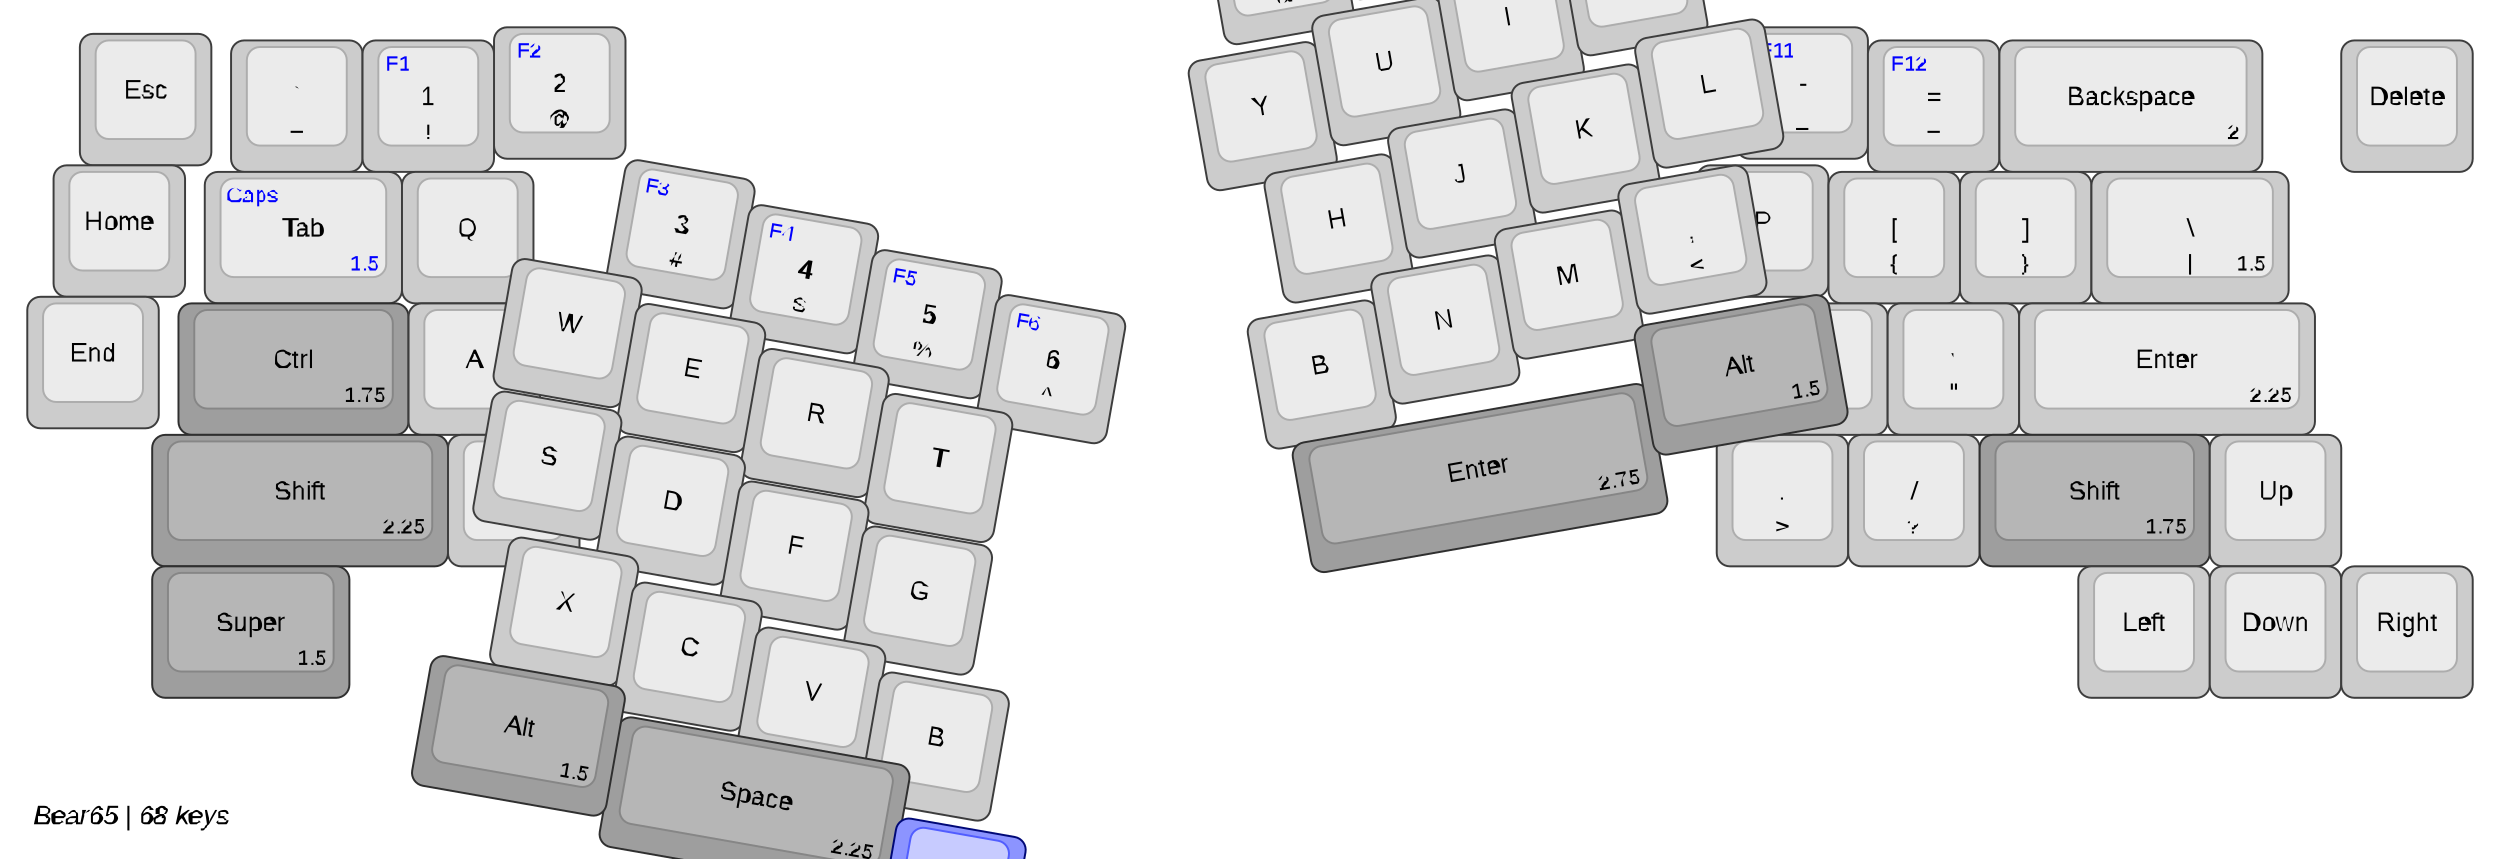
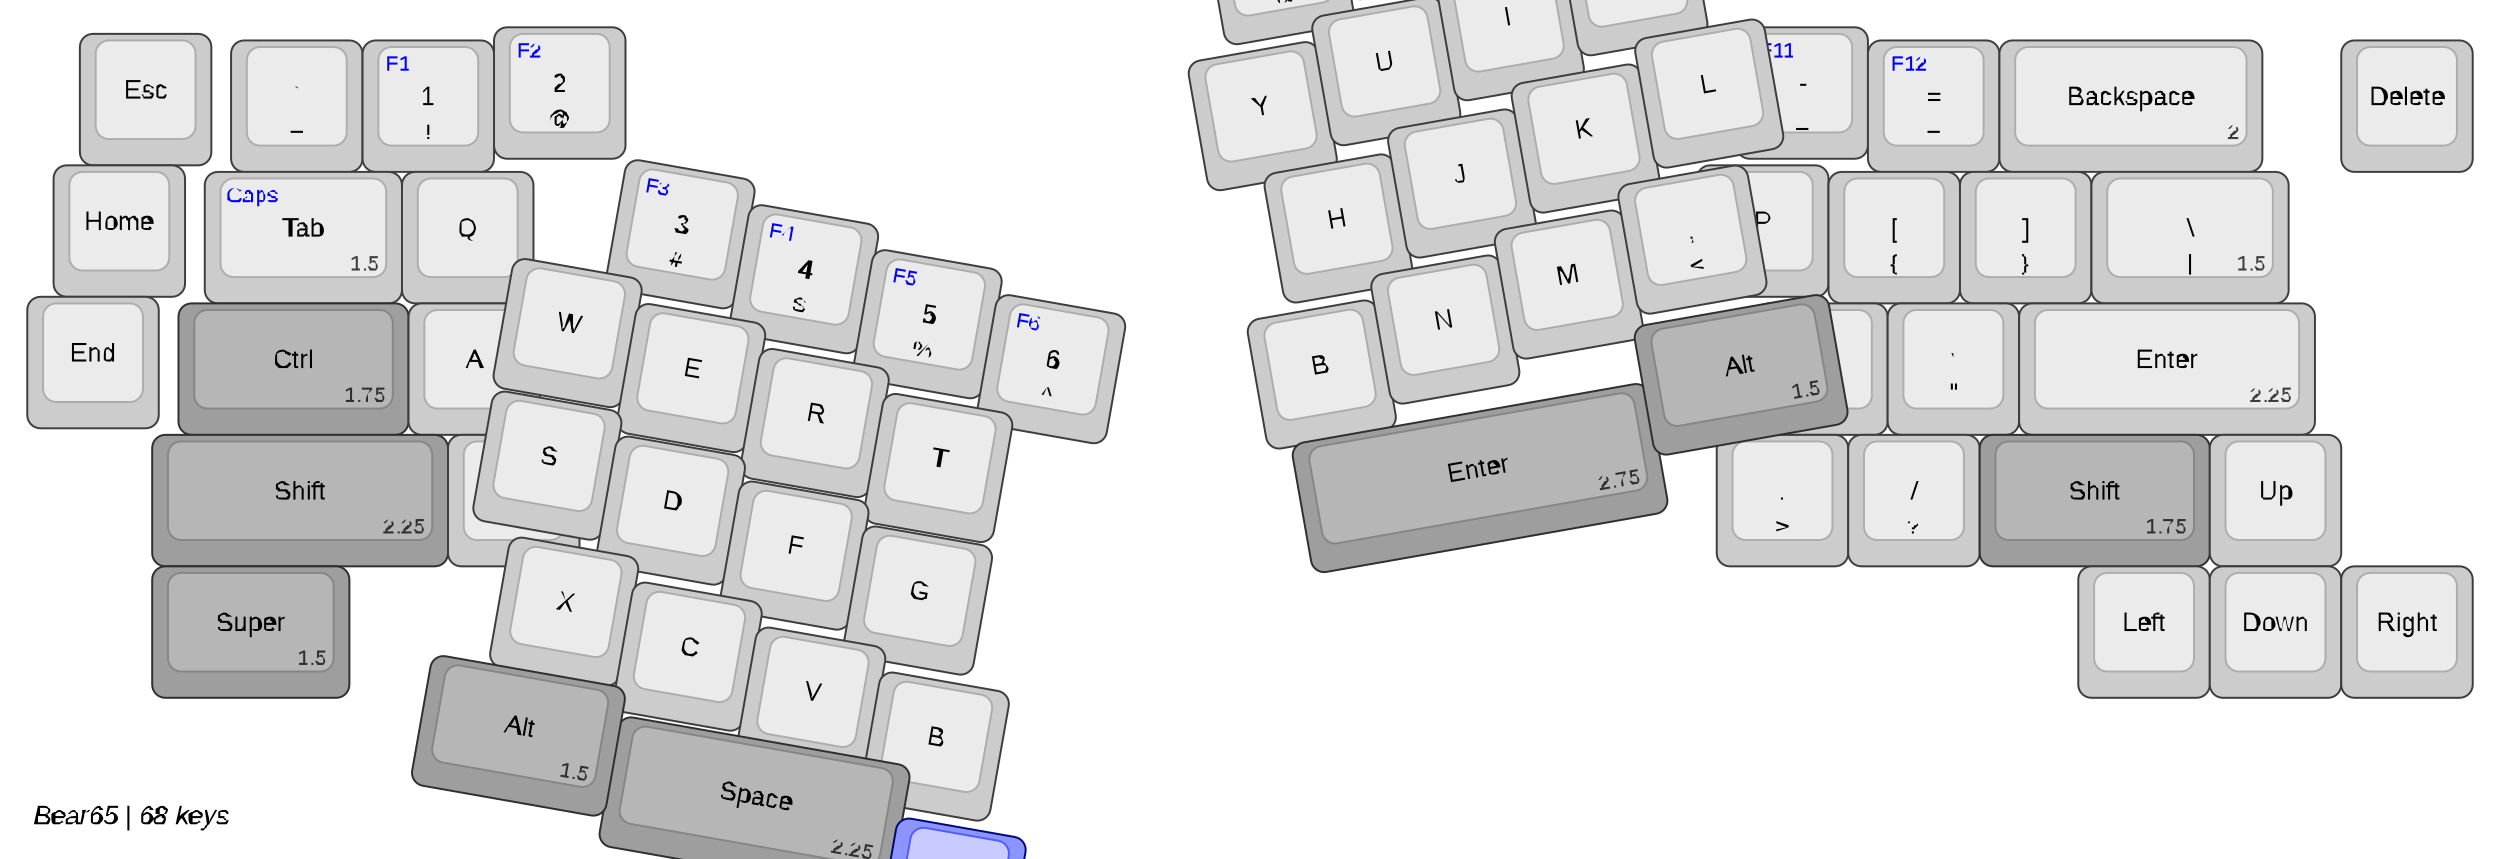
<svg xmlns="http://www.w3.org/2000/svg" viewBox="0 0 19.015 6.527" width="838" height="287.652">
  <text style="font-size:0.198;" x="0.258" y="6.27" font-family="Arial, Helvetica, sans-serif" font-style="italic">Bear65 | 68 keys</text>
  <g style="transform:translate(3.7575px,0.2075px);">
    <rect style="fill:#cccccc;stroke:#3D3D3D;stroke-width:0.015;" rx="0.1" width="1" height="1" />
    <rect style="fill:#EBEBEB;stroke:#ADADAD;stroke-width:0.015;" x="0.12" y="0.05" rx="0.1" width="0.76" height="0.75" />
    <g>
      <text style="font-size:0.165;fill:#0100ff;" x="0.17" y="0.232" text-anchor="start" font-family="Arial, Helvetica, sans-serif">F2</text>
      <text style="font-size:0.198;fill:#000000;" x="0.5" y="0.491" text-anchor="middle" font-family="Arial, Helvetica, sans-serif">2</text>
      <text style="font-size:0.165;fill:#000000;" x="0.5" y="0.75" text-anchor="middle" font-family="Arial, Helvetica, sans-serif">@</text>
    </g>
  </g>
  <g style="transform:translate(13.2075px,0.2075px);">
    <rect style="fill:#cccccc;stroke:#3D3D3D;stroke-width:0.015;" rx="0.1" width="1" height="1" />
    <rect style="fill:#EBEBEB;stroke:#ADADAD;stroke-width:0.015;" x="0.12" y="0.05" rx="0.1" width="0.76" height="0.75" />
    <g>
      <text style="font-size:0.165;fill:#0100ff;" x="0.17" y="0.232" text-anchor="start" font-family="Arial, Helvetica, sans-serif">F11</text>
      <text style="font-size:0.198;fill:#000000;" x="0.5" y="0.491" text-anchor="middle" font-family="Arial, Helvetica, sans-serif">-</text>
      <text style="font-size:0.165;fill:#000000;" x="0.5" y="0.75" text-anchor="middle" font-family="Arial, Helvetica, sans-serif">_</text>
    </g>
  </g>
  <g style="transform:translate(0.6075px,0.2575px);">
    <rect style="fill:#cccccc;stroke:#3D3D3D;stroke-width:0.015;" rx="0.1" width="1" height="1" />
    <rect style="fill:#EBEBEB;stroke:#ADADAD;stroke-width:0.015;" x="0.12" y="0.05" rx="0.1" width="0.76" height="0.75" />
    <g>
      <text style="font-size:0.198;fill:#000000;" x="0.5" y="0.491" text-anchor="middle" font-family="Arial, Helvetica, sans-serif">Esc</text>
    </g>
  </g>
  <g style="transform:translate(1.7575px,0.3075px);">
    <rect style="fill:#cccccc;stroke:#3D3D3D;stroke-width:0.015;" rx="0.1" width="1" height="1" />
    <rect style="fill:#EBEBEB;stroke:#ADADAD;stroke-width:0.015;" x="0.12" y="0.05" rx="0.1" width="0.76" height="0.75" />
    <g>
      <text style="font-size:0.198;fill:#000000;" x="0.5" y="0.491" text-anchor="middle" font-family="Arial, Helvetica, sans-serif">`</text>
      <text style="font-size:0.165;fill:#000000;" x="0.5" y="0.75" text-anchor="middle" font-family="Arial, Helvetica, sans-serif">~</text>
    </g>
  </g>
  <g style="transform:translate(2.7575px,0.3075px);">
    <rect style="fill:#cccccc;stroke:#3D3D3D;stroke-width:0.015;" rx="0.1" width="1" height="1" />
    <rect style="fill:#EBEBEB;stroke:#ADADAD;stroke-width:0.015;" x="0.12" y="0.05" rx="0.1" width="0.76" height="0.75" />
    <g>
      <text style="font-size:0.165;fill:#0100ff;" x="0.17" y="0.232" text-anchor="start" font-family="Arial, Helvetica, sans-serif">F1</text>
      <text style="font-size:0.198;fill:#000000;" x="0.5" y="0.491" text-anchor="middle" font-family="Arial, Helvetica, sans-serif">1</text>
      <text style="font-size:0.165;fill:#000000;" x="0.5" y="0.75" text-anchor="middle" font-family="Arial, Helvetica, sans-serif">!</text>
    </g>
  </g>
  <g style="transform:translate(14.2075px,0.3075px);">
    <rect style="fill:#cccccc;stroke:#3D3D3D;stroke-width:0.015;" rx="0.1" width="1" height="1" />
    <rect style="fill:#EBEBEB;stroke:#ADADAD;stroke-width:0.015;" x="0.12" y="0.05" rx="0.1" width="0.76" height="0.75" />
    <g>
      <text style="font-size:0.165;fill:#0100ff;" x="0.17" y="0.232" text-anchor="start" font-family="Arial, Helvetica, sans-serif">F12</text>
      <text style="font-size:0.198;fill:#000000;" x="0.5" y="0.491" text-anchor="middle" font-family="Arial, Helvetica, sans-serif">=</text>
      <text style="font-size:0.165;fill:#000000;" x="0.5" y="0.75" text-anchor="middle" font-family="Arial, Helvetica, sans-serif">+</text>
    </g>
  </g>
  <g style="transform:translate(15.2075px,0.3075px);">
    <rect style="fill:#cccccc;stroke:#3D3D3D;stroke-width:0.015;" rx="0.1" width="2" height="1" />
    <rect style="fill:#EBEBEB;stroke:#ADADAD;stroke-width:0.015;" x="0.12" y="0.05" rx="0.1" width="1.76" height="0.75" />
    <g>
      <text style="font-size:0.198;fill:#000000;" x="1" y="0.491" text-anchor="middle" font-family="Arial, Helvetica, sans-serif">Backspace</text>
      <text style="font-size:0.165;fill:#000000;" x="1.83" y="0.491" text-anchor="end" font-family="Arial, Helvetica, sans-serif" />
      <text style="font-size:0.165;fill:#000000;" x="0.17" y="0.75" text-anchor="start" font-family="Arial, Helvetica, sans-serif" />
      <text style="font-size:0.165;fill:#000000;" x="1" y="0.75" text-anchor="middle" font-family="Arial, Helvetica, sans-serif" />
-       <text style="font-size:0.165;fill:#000000;" x="1.83" y="0.75" text-anchor="end" font-family="Arial, Helvetica, sans-serif">2</text>
+       <text style="font-size:0.165;fill:#3D3D3D;" x="1.83" y="0.75" text-anchor="end" font-family="Arial, Helvetica, sans-serif">2</text>
    </g>
  </g>
  <g style="transform:translate(17.8075px,0.3075px);">
    <rect style="fill:#cccccc;stroke:#3D3D3D;stroke-width:0.015;" rx="0.1" width="1" height="1" />
    <rect style="fill:#EBEBEB;stroke:#ADADAD;stroke-width:0.015;" x="0.12" y="0.05" rx="0.1" width="0.76" height="0.75" />
    <g>
      <text style="font-size:0.198;fill:#000000;" x="0.5" y="0.491" text-anchor="middle" font-family="Arial, Helvetica, sans-serif">Delete</text>
    </g>
  </g>
  <g style="transform:translate(0.4075px,1.2575px);">
    <rect style="fill:#cccccc;stroke:#3D3D3D;stroke-width:0.015;" rx="0.1" width="1" height="1" />
    <rect style="fill:#EBEBEB;stroke:#ADADAD;stroke-width:0.015;" x="0.12" y="0.05" rx="0.1" width="0.76" height="0.75" />
    <g>
      <text style="font-size:0.198;fill:#000000;" x="0.5" y="0.491" text-anchor="middle" font-family="Arial, Helvetica, sans-serif">Home</text>
    </g>
  </g>
  <g style="transform:translate(12.9075px,1.2575px);">
    <rect style="fill:#cccccc;stroke:#3D3D3D;stroke-width:0.015;" rx="0.1" width="1" height="1" />
    <rect style="fill:#EBEBEB;stroke:#ADADAD;stroke-width:0.015;" x="0.12" y="0.05" rx="0.1" width="0.76" height="0.75" />
    <g>
      <text style="font-size:0.198;fill:#000000;" x="0.5" y="0.491" text-anchor="middle" font-family="Arial, Helvetica, sans-serif">P</text>
    </g>
  </g>
  <g style="transform:translate(1.5575px,1.3075px);">
    <rect style="fill:#cccccc;stroke:#3D3D3D;stroke-width:0.015;" rx="0.1" width="1.5" height="1" />
    <rect style="fill:#EBEBEB;stroke:#ADADAD;stroke-width:0.015;" x="0.12" y="0.05" rx="0.1" width="1.26" height="0.75" />
    <g>
      <text style="font-size:0.165;fill:#0100ff;" x="0.17" y="0.232" text-anchor="start" font-family="Arial, Helvetica, sans-serif">Caps</text>
      <text style="font-size:0.198;fill:#000000;" x="0.75" y="0.491" text-anchor="middle" font-family="Arial, Helvetica, sans-serif">Tab</text>
      <text style="font-size:0.165;fill:#0100ff;" x="1.33" y="0.491" text-anchor="end" font-family="Arial, Helvetica, sans-serif" />
      <text style="font-size:0.165;fill:#0100ff;" x="0.17" y="0.75" text-anchor="start" font-family="Arial, Helvetica, sans-serif" />
      <text style="font-size:0.165;fill:#0100ff;" x="0.75" y="0.75" text-anchor="middle" font-family="Arial, Helvetica, sans-serif" />
-       <text style="font-size:0.165;fill:#0100ff;" x="1.33" y="0.75" text-anchor="end" font-family="Arial, Helvetica, sans-serif">1.5</text>
+       <text style="font-size:0.165;fill:#3D3D3D;" x="1.33" y="0.75" text-anchor="end" font-family="Arial, Helvetica, sans-serif">1.5</text>
    </g>
  </g>
  <g style="transform:translate(3.0575px,1.3075px);">
    <rect style="fill:#cccccc;stroke:#3D3D3D;stroke-width:0.015;" rx="0.1" width="1" height="1" />
    <rect style="fill:#EBEBEB;stroke:#ADADAD;stroke-width:0.015;" x="0.12" y="0.05" rx="0.1" width="0.76" height="0.75" />
    <g>
      <text style="font-size:0.198;fill:#000000;" x="0.5" y="0.491" text-anchor="middle" font-family="Arial, Helvetica, sans-serif">Q</text>
    </g>
  </g>
  <g style="transform:translate(13.9075px,1.3075px);">
    <rect style="fill:#cccccc;stroke:#3D3D3D;stroke-width:0.015;" rx="0.1" width="1" height="1" />
    <rect style="fill:#EBEBEB;stroke:#ADADAD;stroke-width:0.015;" x="0.12" y="0.05" rx="0.1" width="0.76" height="0.75" />
    <g>
      <text style="font-size:0.198;fill:#000000;" x="0.5" y="0.491" text-anchor="middle" font-family="Arial, Helvetica, sans-serif">[</text>
      <text style="font-size:0.165;fill:#000000;" x="0.5" y="0.75" text-anchor="middle" font-family="Arial, Helvetica, sans-serif">{</text>
    </g>
  </g>
  <g style="transform:translate(14.9075px,1.3075px);">
    <rect style="fill:#cccccc;stroke:#3D3D3D;stroke-width:0.015;" rx="0.1" width="1" height="1" />
    <rect style="fill:#EBEBEB;stroke:#ADADAD;stroke-width:0.015;" x="0.12" y="0.05" rx="0.1" width="0.76" height="0.75" />
    <g>
      <text style="font-size:0.198;fill:#000000;" x="0.5" y="0.491" text-anchor="middle" font-family="Arial, Helvetica, sans-serif">]</text>
      <text style="font-size:0.165;fill:#000000;" x="0.5" y="0.75" text-anchor="middle" font-family="Arial, Helvetica, sans-serif">}</text>
    </g>
  </g>
  <g style="transform:translate(15.9075px,1.3075px);">
    <rect style="fill:#cccccc;stroke:#3D3D3D;stroke-width:0.015;" rx="0.1" width="1.5" height="1" />
    <rect style="fill:#EBEBEB;stroke:#ADADAD;stroke-width:0.015;" x="0.12" y="0.05" rx="0.1" width="1.26" height="0.75" />
    <g>
      <text style="font-size:0.198;fill:#000000;" x="0.75" y="0.491" text-anchor="middle" font-family="Arial, Helvetica, sans-serif">\</text>
      <text style="font-size:0.165;fill:#000000;" x="0.75" y="0.75" text-anchor="middle" font-family="Arial, Helvetica, sans-serif">|</text>
-       <text style="font-size:0.165;fill:#000000;" x="1.33" y="0.75" text-anchor="end" font-family="Arial, Helvetica, sans-serif">1.5</text>
+       <text style="font-size:0.165;fill:#3D3D3D;" x="1.33" y="0.75" text-anchor="end" font-family="Arial, Helvetica, sans-serif">1.5</text>
    </g>
  </g>
  <g style="transform:translate(0.2075px,2.2575px);">
    <rect style="fill:#cccccc;stroke:#3D3D3D;stroke-width:0.015;" rx="0.1" width="1" height="1" />
    <rect style="fill:#EBEBEB;stroke:#ADADAD;stroke-width:0.015;" x="0.12" y="0.05" rx="0.1" width="0.76" height="0.75" />
    <g>
      <text style="font-size:0.198;fill:#000000;" x="0.5" y="0.491" text-anchor="middle" font-family="Arial, Helvetica, sans-serif">End</text>
    </g>
  </g>
  <g style="transform:translate(1.3575px,2.3075px);">
    <rect style="fill:#9e9e9e;stroke:#2F2F2F;stroke-width:0.015;" rx="0.1" width="1.75" height="1" />
    <rect style="fill:#B6B6B6;stroke:#868686;stroke-width:0.015;" x="0.12" y="0.05" rx="0.1" width="1.51" height="0.75" />
    <g>
      <text style="font-size:0.198;fill:#000000;" x="0.875" y="0.491" text-anchor="middle" font-family="Arial, Helvetica, sans-serif">Ctrl</text>
      <text style="font-size:0.165;fill:#000000;" x="1.58" y="0.491" text-anchor="end" font-family="Arial, Helvetica, sans-serif" />
      <text style="font-size:0.165;fill:#000000;" x="0.17" y="0.75" text-anchor="start" font-family="Arial, Helvetica, sans-serif" />
      <text style="font-size:0.165;fill:#000000;" x="0.875" y="0.75" text-anchor="middle" font-family="Arial, Helvetica, sans-serif" />
-       <text style="font-size:0.165;fill:#000000;" x="1.58" y="0.75" text-anchor="end" font-family="Arial, Helvetica, sans-serif">1.75</text>
+       <text style="font-size:0.165;fill:#2F2F2F;" x="1.58" y="0.75" text-anchor="end" font-family="Arial, Helvetica, sans-serif">1.75</text>
    </g>
  </g>
  <g style="transform:translate(3.1075px,2.3075px);">
    <rect style="fill:#cccccc;stroke:#3D3D3D;stroke-width:0.015;" rx="0.1" width="1" height="1" />
    <rect style="fill:#EBEBEB;stroke:#ADADAD;stroke-width:0.015;" x="0.12" y="0.05" rx="0.1" width="0.76" height="0.75" />
    <g>
      <text style="font-size:0.198;fill:#000000;" x="0.5" y="0.491" text-anchor="middle" font-family="Arial, Helvetica, sans-serif">A</text>
    </g>
  </g>
  <g style="transform:translate(13.3575px,2.3075px);">
    <rect style="fill:#cccccc;stroke:#3D3D3D;stroke-width:0.015;" rx="0.1" width="1" height="1" />
    <rect style="fill:#EBEBEB;stroke:#ADADAD;stroke-width:0.015;" x="0.12" y="0.05" rx="0.1" width="0.76" height="0.75" />
    <g>
      <text style="font-size:0.198;fill:#000000;" x="0.5" y="0.491" text-anchor="middle" font-family="Arial, Helvetica, sans-serif">;</text>
      <text style="font-size:0.165;fill:#000000;" x="0.5" y="0.75" text-anchor="middle" font-family="Arial, Helvetica, sans-serif">:</text>
    </g>
  </g>
  <g style="transform:translate(14.3575px,2.3075px);">
    <rect style="fill:#cccccc;stroke:#3D3D3D;stroke-width:0.015;" rx="0.1" width="1" height="1" />
    <rect style="fill:#EBEBEB;stroke:#ADADAD;stroke-width:0.015;" x="0.12" y="0.05" rx="0.1" width="0.76" height="0.75" />
    <g>
      <text style="font-size:0.165;fill:#000000;" x="0.5" y="0.491" text-anchor="middle" font-family="Arial, Helvetica, sans-serif">'</text>
      <text style="font-size:0.198;fill:#000000;" x="0.5" y="0.75" text-anchor="middle" font-family="Arial, Helvetica, sans-serif">"</text>
    </g>
  </g>
  <g style="transform:translate(15.3575px,2.3075px);">
    <rect style="fill:#cccccc;stroke:#3D3D3D;stroke-width:0.015;" rx="0.1" width="2.25" height="1" />
    <rect style="fill:#EBEBEB;stroke:#ADADAD;stroke-width:0.015;" x="0.12" y="0.05" rx="0.1" width="2.01" height="0.75" />
    <g>
      <text style="font-size:0.198;fill:#000000;" x="1.125" y="0.491" text-anchor="middle" font-family="Arial, Helvetica, sans-serif">Enter</text>
      <text style="font-size:0.165;fill:#000000;" x="2.08" y="0.491" text-anchor="end" font-family="Arial, Helvetica, sans-serif" />
      <text style="font-size:0.165;fill:#000000;" x="0.17" y="0.75" text-anchor="start" font-family="Arial, Helvetica, sans-serif" />
      <text style="font-size:0.165;fill:#000000;" x="1.125" y="0.75" text-anchor="middle" font-family="Arial, Helvetica, sans-serif" />
-       <text style="font-size:0.165;fill:#000000;" x="2.08" y="0.75" text-anchor="end" font-family="Arial, Helvetica, sans-serif">2.25</text>
+       <text style="font-size:0.165;fill:#3D3D3D;" x="2.08" y="0.75" text-anchor="end" font-family="Arial, Helvetica, sans-serif">2.25</text>
    </g>
  </g>
  <g style="transform:translate(1.1575px,3.3075px);">
    <rect style="fill:#9e9e9e;stroke:#2F2F2F;stroke-width:0.015;" rx="0.1" width="2.25" height="1" />
    <rect style="fill:#B6B6B6;stroke:#868686;stroke-width:0.015;" x="0.12" y="0.05" rx="0.1" width="2.01" height="0.75" />
    <g>
      <text style="font-size:0.198;fill:#000000;" x="1.125" y="0.491" text-anchor="middle" font-family="Arial, Helvetica, sans-serif">Shift</text>
      <text style="font-size:0.165;fill:#000000;" x="2.08" y="0.491" text-anchor="end" font-family="Arial, Helvetica, sans-serif" />
      <text style="font-size:0.165;fill:#000000;" x="0.17" y="0.75" text-anchor="start" font-family="Arial, Helvetica, sans-serif" />
      <text style="font-size:0.165;fill:#000000;" x="1.125" y="0.75" text-anchor="middle" font-family="Arial, Helvetica, sans-serif" />
-       <text style="font-size:0.165;fill:#000000;" x="2.08" y="0.75" text-anchor="end" font-family="Arial, Helvetica, sans-serif">2.25</text>
+       <text style="font-size:0.165;fill:#2F2F2F;" x="2.08" y="0.75" text-anchor="end" font-family="Arial, Helvetica, sans-serif">2.25</text>
    </g>
  </g>
  <g style="transform:translate(3.4075px,3.3075px);">
    <rect style="fill:#cccccc;stroke:#3D3D3D;stroke-width:0.015;" rx="0.1" width="1" height="1" />
    <rect style="fill:#EBEBEB;stroke:#ADADAD;stroke-width:0.015;" x="0.12" y="0.05" rx="0.1" width="0.76" height="0.75" />
    <g>
      <text style="font-size:0.198;fill:#000000;" x="0.5" y="0.491" text-anchor="middle" font-family="Arial, Helvetica, sans-serif">Z</text>
    </g>
  </g>
  <g style="transform:translate(13.0575px,3.3075px);">
    <rect style="fill:#cccccc;stroke:#3D3D3D;stroke-width:0.015;" rx="0.1" width="1" height="1" />
    <rect style="fill:#EBEBEB;stroke:#ADADAD;stroke-width:0.015;" x="0.12" y="0.05" rx="0.1" width="0.76" height="0.75" />
    <g>
      <text style="font-size:0.198;fill:#000000;" x="0.5" y="0.491" text-anchor="middle" font-family="Arial, Helvetica, sans-serif">.</text>
      <text style="font-size:0.165;fill:#000000;" x="0.5" y="0.75" text-anchor="middle" font-family="Arial, Helvetica, sans-serif">&gt;</text>
    </g>
  </g>
  <g style="transform:translate(14.0575px,3.3075px);">
    <rect style="fill:#cccccc;stroke:#3D3D3D;stroke-width:0.015;" rx="0.1" width="1" height="1" />
    <rect style="fill:#EBEBEB;stroke:#ADADAD;stroke-width:0.015;" x="0.12" y="0.05" rx="0.1" width="0.76" height="0.75" />
    <g>
      <text style="font-size:0.198;fill:#000000;" x="0.5" y="0.491" text-anchor="middle" font-family="Arial, Helvetica, sans-serif">/</text>
      <text style="font-size:0.165;fill:#000000;" x="0.5" y="0.75" text-anchor="middle" font-family="Arial, Helvetica, sans-serif">?</text>
    </g>
  </g>
  <g style="transform:translate(15.0575px,3.3075px);">
    <rect style="fill:#9e9e9e;stroke:#2F2F2F;stroke-width:0.015;" rx="0.1" width="1.75" height="1" />
    <rect style="fill:#B6B6B6;stroke:#868686;stroke-width:0.015;" x="0.12" y="0.05" rx="0.1" width="1.51" height="0.75" />
    <g>
      <text style="font-size:0.198;fill:#000000;" x="0.875" y="0.491" text-anchor="middle" font-family="Arial, Helvetica, sans-serif">Shift</text>
      <text style="font-size:0.165;fill:#000000;" x="1.58" y="0.491" text-anchor="end" font-family="Arial, Helvetica, sans-serif" />
      <text style="font-size:0.165;fill:#000000;" x="0.17" y="0.75" text-anchor="start" font-family="Arial, Helvetica, sans-serif" />
      <text style="font-size:0.165;fill:#000000;" x="0.875" y="0.75" text-anchor="middle" font-family="Arial, Helvetica, sans-serif" />
-       <text style="font-size:0.165;fill:#000000;" x="1.58" y="0.75" text-anchor="end" font-family="Arial, Helvetica, sans-serif">1.75</text>
+       <text style="font-size:0.165;fill:#2F2F2F;" x="1.58" y="0.75" text-anchor="end" font-family="Arial, Helvetica, sans-serif">1.75</text>
    </g>
  </g>
  <g style="transform:translate(16.8075px,3.3075px);">
    <rect style="fill:#cccccc;stroke:#3D3D3D;stroke-width:0.015;" rx="0.1" width="1" height="1" />
    <rect style="fill:#EBEBEB;stroke:#ADADAD;stroke-width:0.015;" x="0.12" y="0.05" rx="0.1" width="0.76" height="0.75" />
    <g>
      <text style="font-size:0.198;fill:#000000;" x="0.5" y="0.491" text-anchor="middle" font-family="Arial, Helvetica, sans-serif">Up</text>
    </g>
  </g>
  <g style="transform:translate(1.1575px,4.3075px);">
    <rect style="fill:#9e9e9e;stroke:#2F2F2F;stroke-width:0.015;" rx="0.1" width="1.5" height="1" />
    <rect style="fill:#B6B6B6;stroke:#868686;stroke-width:0.015;" x="0.12" y="0.05" rx="0.1" width="1.26" height="0.75" />
    <g>
      <text style="font-size:0.198;fill:#000000;" x="0.75" y="0.491" text-anchor="middle" font-family="Arial, Helvetica, sans-serif">Super</text>
      <text style="font-size:0.165;fill:#000000;" x="1.33" y="0.491" text-anchor="end" font-family="Arial, Helvetica, sans-serif" />
      <text style="font-size:0.165;fill:#000000;" x="0.17" y="0.75" text-anchor="start" font-family="Arial, Helvetica, sans-serif" />
      <text style="font-size:0.165;fill:#000000;" x="0.75" y="0.75" text-anchor="middle" font-family="Arial, Helvetica, sans-serif" />
-       <text style="font-size:0.165;fill:#000000;" x="1.33" y="0.75" text-anchor="end" font-family="Arial, Helvetica, sans-serif">1.5</text>
+       <text style="font-size:0.165;fill:#2F2F2F;" x="1.33" y="0.75" text-anchor="end" font-family="Arial, Helvetica, sans-serif">1.5</text>
    </g>
  </g>
  <g style="transform:translate(15.8075px,4.3075px);">
    <rect style="fill:#cccccc;stroke:#3D3D3D;stroke-width:0.015;" rx="0.1" width="1" height="1" />
    <rect style="fill:#EBEBEB;stroke:#ADADAD;stroke-width:0.015;" x="0.12" y="0.05" rx="0.1" width="0.76" height="0.75" />
    <g>
      <text style="font-size:0.198;fill:#000000;" x="0.5" y="0.491" text-anchor="middle" font-family="Arial, Helvetica, sans-serif">Left</text>
    </g>
  </g>
  <g style="transform:translate(16.8075px,4.3075px);">
    <rect style="fill:#cccccc;stroke:#3D3D3D;stroke-width:0.015;" rx="0.1" width="1" height="1" />
    <rect style="fill:#EBEBEB;stroke:#ADADAD;stroke-width:0.015;" x="0.12" y="0.05" rx="0.1" width="0.76" height="0.75" />
    <g>
      <text style="font-size:0.198;fill:#000000;" x="0.5" y="0.491" text-anchor="middle" font-family="Arial, Helvetica, sans-serif">Down</text>
    </g>
  </g>
  <g style="transform:translate(17.8075px,4.3075px);">
    <rect style="fill:#cccccc;stroke:#3D3D3D;stroke-width:0.015;" rx="0.1" width="1" height="1" />
    <rect style="fill:#EBEBEB;stroke:#ADADAD;stroke-width:0.015;" x="0.12" y="0.05" rx="0.1" width="0.76" height="0.75" />
    <g>
      <text style="font-size:0.198;fill:#000000;" x="0.5" y="0.491" text-anchor="middle" font-family="Arial, Helvetica, sans-serif">Right</text>
    </g>
  </g>
  <g style="transform:rotate(10deg)translate(4.907011px,0.3560972px);transform-origin:4.907px 0.356px;">
    <rect style="fill:#cccccc;stroke:#3D3D3D;stroke-width:0.015;" rx="0.1" width="1" height="1" />
    <rect style="fill:#EBEBEB;stroke:#ADADAD;stroke-width:0.015;" x="0.12" y="0.05" rx="0.1" width="0.76" height="0.75" />
    <g>
      <text style="font-size:0.165;fill:#0100ff;" x="0.17" y="0.232" text-anchor="start" font-family="Arial, Helvetica, sans-serif">F3</text>
      <text style="font-size:0.198;fill:#000000;" x="0.5" y="0.491" text-anchor="middle" font-family="Arial, Helvetica, sans-serif">3</text>
      <text style="font-size:0.165;fill:#000000;" x="0.5" y="0.75" text-anchor="middle" font-family="Arial, Helvetica, sans-serif">#</text>
    </g>
  </g>
  <g style="transform:rotate(10deg)translate(5.891819px,0.5297454px);transform-origin:5.892px 0.53px;">
    <rect style="fill:#cccccc;stroke:#3D3D3D;stroke-width:0.015;" rx="0.1" width="1" height="1" />
    <rect style="fill:#EBEBEB;stroke:#ADADAD;stroke-width:0.015;" x="0.12" y="0.05" rx="0.1" width="0.76" height="0.75" />
    <g>
      <text style="font-size:0.165;fill:#0100ff;" x="0.17" y="0.232" text-anchor="start" font-family="Arial, Helvetica, sans-serif">F4</text>
      <text style="font-size:0.198;fill:#000000;" x="0.5" y="0.491" text-anchor="middle" font-family="Arial, Helvetica, sans-serif">4</text>
      <text style="font-size:0.165;fill:#000000;" x="0.5" y="0.75" text-anchor="middle" font-family="Arial, Helvetica, sans-serif">$</text>
    </g>
  </g>
  <g style="transform:rotate(10deg)translate(6.876626px,0.7033936px);transform-origin:6.877px 0.703px;">
    <rect style="fill:#cccccc;stroke:#3D3D3D;stroke-width:0.015;" rx="0.1" width="1" height="1" />
    <rect style="fill:#EBEBEB;stroke:#ADADAD;stroke-width:0.015;" x="0.12" y="0.05" rx="0.1" width="0.76" height="0.75" />
    <g>
      <text style="font-size:0.165;fill:#0100ff;" x="0.17" y="0.232" text-anchor="start" font-family="Arial, Helvetica, sans-serif">F5</text>
      <text style="font-size:0.198;fill:#000000;" x="0.5" y="0.491" text-anchor="middle" font-family="Arial, Helvetica, sans-serif">5</text>
      <text style="font-size:0.165;fill:#000000;" x="0.5" y="0.75" text-anchor="middle" font-family="Arial, Helvetica, sans-serif">%</text>
    </g>
  </g>
  <g style="transform:rotate(10deg)translate(7.861434px,0.8770418px);transform-origin:7.861px 0.877px;">
    <rect style="fill:#cccccc;stroke:#3D3D3D;stroke-width:0.015;" rx="0.1" width="1" height="1" />
    <rect style="fill:#EBEBEB;stroke:#ADADAD;stroke-width:0.015;" x="0.12" y="0.05" rx="0.1" width="0.76" height="0.75" />
    <g>
      <text style="font-size:0.165;fill:#0100ff;" x="0.17" y="0.232" text-anchor="start" font-family="Arial, Helvetica, sans-serif">F6</text>
      <text style="font-size:0.198;fill:#000000;" x="0.5" y="0.491" text-anchor="middle" font-family="Arial, Helvetica, sans-serif">6</text>
      <text style="font-size:0.165;fill:#000000;" x="0.5" y="0.75" text-anchor="middle" font-family="Arial, Helvetica, sans-serif">^</text>
    </g>
  </g>
  <g style="transform:rotate(10deg)translate(4.191718px,1.245398px);transform-origin:4.192px 1.245px;">
    <rect style="fill:#cccccc;stroke:#3D3D3D;stroke-width:0.015;" rx="0.1" width="1" height="1" />
    <rect style="fill:#EBEBEB;stroke:#ADADAD;stroke-width:0.015;" x="0.12" y="0.05" rx="0.1" width="0.76" height="0.75" />
    <g>
      <text style="font-size:0.198;fill:#000000;" x="0.5" y="0.491" text-anchor="middle" font-family="Arial, Helvetica, sans-serif">W</text>
    </g>
  </g>
  <g style="transform:rotate(10deg)translate(5.176526px,1.419047px);transform-origin:5.177px 1.419px;">
    <rect style="fill:#cccccc;stroke:#3D3D3D;stroke-width:0.015;" rx="0.1" width="1" height="1" />
    <rect style="fill:#EBEBEB;stroke:#ADADAD;stroke-width:0.015;" x="0.12" y="0.05" rx="0.1" width="0.76" height="0.75" />
    <g>
      <text style="font-size:0.198;fill:#000000;" x="0.5" y="0.491" text-anchor="middle" font-family="Arial, Helvetica, sans-serif">E</text>
    </g>
  </g>
  <g style="transform:rotate(10deg)translate(6.161334px,1.592695px);transform-origin:6.161px 1.593px;">
    <rect style="fill:#cccccc;stroke:#3D3D3D;stroke-width:0.015;" rx="0.1" width="1" height="1" />
    <rect style="fill:#EBEBEB;stroke:#ADADAD;stroke-width:0.015;" x="0.12" y="0.05" rx="0.1" width="0.76" height="0.75" />
    <g>
      <text style="font-size:0.198;fill:#000000;" x="0.5" y="0.491" text-anchor="middle" font-family="Arial, Helvetica, sans-serif">R</text>
    </g>
  </g>
  <g style="transform:rotate(10deg)translate(7.146142px,1.766343px);transform-origin:7.146px 1.766px;">
    <rect style="fill:#cccccc;stroke:#3D3D3D;stroke-width:0.015;" rx="0.1" width="1" height="1" />
    <rect style="fill:#EBEBEB;stroke:#ADADAD;stroke-width:0.015;" x="0.12" y="0.05" rx="0.1" width="0.76" height="0.75" />
    <g>
      <text style="font-size:0.198;fill:#000000;" x="0.5" y="0.491" text-anchor="middle" font-family="Arial, Helvetica, sans-serif">T</text>
    </g>
  </g>
  <g style="transform:rotate(10deg)translate(4.215032px,2.264936px);transform-origin:4.215px 2.265px;">
    <rect style="fill:#cccccc;stroke:#3D3D3D;stroke-width:0.015;" rx="0.1" width="1" height="1" />
    <rect style="fill:#EBEBEB;stroke:#ADADAD;stroke-width:0.015;" x="0.12" y="0.05" rx="0.1" width="0.76" height="0.75" />
    <g>
      <text style="font-size:0.198;fill:#000000;" x="0.5" y="0.491" text-anchor="middle" font-family="Arial, Helvetica, sans-serif">S</text>
    </g>
  </g>
  <g style="transform:rotate(10deg)translate(5.199839px,2.438584px);transform-origin:5.2px 2.439px;">
    <rect style="fill:#cccccc;stroke:#3D3D3D;stroke-width:0.015;" rx="0.1" width="1" height="1" />
    <rect style="fill:#EBEBEB;stroke:#ADADAD;stroke-width:0.015;" x="0.12" y="0.05" rx="0.1" width="0.76" height="0.75" />
    <g>
      <text style="font-size:0.198;fill:#000000;" x="0.5" y="0.491" text-anchor="middle" font-family="Arial, Helvetica, sans-serif">D</text>
    </g>
  </g>
  <g style="transform:rotate(10deg)translate(6.184647px,2.612232px);transform-origin:6.185px 2.612px;">
    <rect style="fill:#cccccc;stroke:#3D3D3D;stroke-width:0.015;" rx="0.1" width="1" height="1" />
    <rect style="fill:#EBEBEB;stroke:#ADADAD;stroke-width:0.015;" x="0.12" y="0.05" rx="0.1" width="0.76" height="0.75" />
    <g>
      <text style="font-size:0.198;fill:#000000;" x="0.5" y="0.491" text-anchor="middle" font-family="Arial, Helvetica, sans-serif">F</text>
    </g>
  </g>
  <g style="transform:rotate(10deg)translate(7.169455px,2.78588px);transform-origin:7.169px 2.786px;">
    <rect style="fill:#cccccc;stroke:#3D3D3D;stroke-width:0.015;" rx="0.1" width="1" height="1" />
    <rect style="fill:#EBEBEB;stroke:#ADADAD;stroke-width:0.015;" x="0.12" y="0.05" rx="0.1" width="0.76" height="0.75" />
    <g>
      <text style="font-size:0.198;fill:#000000;" x="0.5" y="0.491" text-anchor="middle" font-family="Arial, Helvetica, sans-serif">G</text>
    </g>
  </g>
  <g style="transform:rotate(10deg)translate(4.533787px,3.336568px);transform-origin:4.534px 3.337px;">
    <rect style="fill:#cccccc;stroke:#3D3D3D;stroke-width:0.015;" rx="0.1" width="1" height="1" />
    <rect style="fill:#EBEBEB;stroke:#ADADAD;stroke-width:0.015;" x="0.12" y="0.05" rx="0.1" width="0.76" height="0.75" />
    <g>
      <text style="font-size:0.198;fill:#000000;" x="0.5" y="0.491" text-anchor="middle" font-family="Arial, Helvetica, sans-serif">X</text>
    </g>
  </g>
  <g style="transform:rotate(10deg)translate(5.518595px,3.510216px);transform-origin:5.519px 3.51px;">
    <rect style="fill:#cccccc;stroke:#3D3D3D;stroke-width:0.015;" rx="0.1" width="1" height="1" />
    <rect style="fill:#EBEBEB;stroke:#ADADAD;stroke-width:0.015;" x="0.12" y="0.05" rx="0.1" width="0.76" height="0.75" />
    <g>
      <text style="font-size:0.198;fill:#000000;" x="0.5" y="0.491" text-anchor="middle" font-family="Arial, Helvetica, sans-serif">C</text>
    </g>
  </g>
  <g style="transform:rotate(10deg)translate(6.503403px,3.683864px);transform-origin:6.503px 3.684px;">
    <rect style="fill:#cccccc;stroke:#3D3D3D;stroke-width:0.015;" rx="0.1" width="1" height="1" />
    <rect style="fill:#EBEBEB;stroke:#ADADAD;stroke-width:0.015;" x="0.12" y="0.05" rx="0.1" width="0.76" height="0.75" />
    <g>
      <text style="font-size:0.198;fill:#000000;" x="0.5" y="0.491" text-anchor="middle" font-family="Arial, Helvetica, sans-serif">V</text>
    </g>
  </g>
  <g style="transform:rotate(10deg)translate(7.488211px,3.857512px);transform-origin:7.488px 3.858px;">
    <rect style="fill:#cccccc;stroke:#3D3D3D;stroke-width:0.015;" rx="0.1" width="1" height="1" />
    <rect style="fill:#EBEBEB;stroke:#ADADAD;stroke-width:0.015;" x="0.12" y="0.05" rx="0.1" width="0.76" height="0.75" />
    <g>
      <text style="font-size:0.198;fill:#000000;" x="0.5" y="0.491" text-anchor="middle" font-family="Arial, Helvetica, sans-serif">B</text>
    </g>
  </g>
  <g style="transform:rotate(10deg)translate(5.591149px,4.538436px);transform-origin:5.591px 4.538px;">
    <rect style="fill:#9e9e9e;stroke:#2F2F2F;stroke-width:0.015;" rx="0.1" width="2.25" height="1" />
    <rect style="fill:#B6B6B6;stroke:#868686;stroke-width:0.015;" x="0.12" y="0.05" rx="0.1" width="2.01" height="0.75" />
    <g>
      <text style="font-size:0.198;fill:#000000;" x="1.125" y="0.491" text-anchor="middle" font-family="Arial, Helvetica, sans-serif">Space</text>
      <text style="font-size:0.165;fill:#000000;" x="2.08" y="0.491" text-anchor="end" font-family="Arial, Helvetica, sans-serif" />
      <text style="font-size:0.165;fill:#000000;" x="0.17" y="0.75" text-anchor="start" font-family="Arial, Helvetica, sans-serif" />
      <text style="font-size:0.165;fill:#000000;" x="1.125" y="0.75" text-anchor="middle" font-family="Arial, Helvetica, sans-serif" />
-       <text style="font-size:0.165;fill:#000000;" x="2.08" y="0.75" text-anchor="end" font-family="Arial, Helvetica, sans-serif">2.25</text>
+       <text style="font-size:0.165;fill:#2F2F2F;" x="2.08" y="0.75" text-anchor="end" font-family="Arial, Helvetica, sans-serif">2.25</text>
    </g>
  </g>
  <g style="transform:rotate(10deg)translate(7.806966px,4.929144px);transform-origin:7.807px 4.929px;">
    <rect style="fill:#8c94ff;stroke:#000877;stroke-width:0.015;" rx="0.1" width="1" height="1" />
    <rect style="fill:#C7CBFF;stroke:#515DFF;stroke-width:0.015;" x="0.12" y="0.05" rx="0.1" width="0.76" height="0.75" />
    <g>
      <text style="font-size:0.198;fill:#000000;" x="0.5" y="0.491" text-anchor="middle" font-family="Arial, Helvetica, sans-serif">Fn</text>
    </g>
  </g>
  <g style="transform:rotate(10deg)translate(4.105255px,4.327204px);transform-origin:4.105px 4.327px;">
    <rect style="fill:#9e9e9e;stroke:#2F2F2F;stroke-width:0.015;" rx="0.1" width="1.5" height="1" />
    <rect style="fill:#B6B6B6;stroke:#868686;stroke-width:0.015;" x="0.12" y="0.05" rx="0.1" width="1.26" height="0.75" />
    <g>
      <text style="font-size:0.198;fill:#000000;" x="0.75" y="0.491" text-anchor="middle" font-family="Arial, Helvetica, sans-serif">Alt</text>
      <text style="font-size:0.165;fill:#000000;" x="1.33" y="0.491" text-anchor="end" font-family="Arial, Helvetica, sans-serif" />
      <text style="font-size:0.165;fill:#000000;" x="0.17" y="0.75" text-anchor="start" font-family="Arial, Helvetica, sans-serif" />
      <text style="font-size:0.165;fill:#000000;" x="0.75" y="0.75" text-anchor="middle" font-family="Arial, Helvetica, sans-serif" />
-       <text style="font-size:0.165;fill:#000000;" x="1.33" y="0.75" text-anchor="end" font-family="Arial, Helvetica, sans-serif">1.5</text>
+       <text style="font-size:0.165;fill:#2F2F2F;" x="1.33" y="0.75" text-anchor="end" font-family="Arial, Helvetica, sans-serif">1.5</text>
    </g>
  </g>
  <g style="transform:rotate(-10deg)translate(9.123838px,0.9662701px);transform-origin:9.124px 0.966px;">
    <rect style="fill:#cccccc;stroke:#3D3D3D;stroke-width:0.015;" rx="0.1" width="1" height="1" />
    <rect style="fill:#EBEBEB;stroke:#ADADAD;stroke-width:0.015;" x="0.12" y="0.05" rx="0.1" width="0.76" height="0.75" />
    <g>
      <text style="font-size:0.165;fill:#0100ff;" x="0.17" y="0.232" text-anchor="start" font-family="Arial, Helvetica, sans-serif">F7</text>
      <text style="font-size:0.198;fill:#000000;" x="0.5" y="0.491" text-anchor="middle" font-family="Arial, Helvetica, sans-serif">7</text>
      <text style="font-size:0.165;fill:#000000;" x="0.5" y="0.75" text-anchor="middle" font-family="Arial, Helvetica, sans-serif">&amp;</text>
    </g>
  </g>
  <g style="transform:rotate(-10deg)translate(10.10865px,0.7926219px);transform-origin:10.109px 0.793px;">
    <rect style="fill:#cccccc;stroke:#3D3D3D;stroke-width:0.015;" rx="0.1" width="1" height="1" />
    <rect style="fill:#EBEBEB;stroke:#ADADAD;stroke-width:0.015;" x="0.12" y="0.05" rx="0.1" width="0.76" height="0.75" />
    <g>
      <text style="font-size:0.165;fill:#0100ff;" x="0.17" y="0.232" text-anchor="start" font-family="Arial, Helvetica, sans-serif">F8</text>
      <text style="font-size:0.198;fill:#000000;" x="0.5" y="0.491" text-anchor="middle" font-family="Arial, Helvetica, sans-serif">8</text>
      <text style="font-size:0.165;fill:#000000;" x="0.5" y="0.75" text-anchor="middle" font-family="Arial, Helvetica, sans-serif">*</text>
    </g>
  </g>
  <g style="transform:rotate(-10deg)translate(11.09345px,0.6189737px);transform-origin:11.093px 0.619px;">
    <rect style="fill:#cccccc;stroke:#3D3D3D;stroke-width:0.015;" rx="0.1" width="1" height="1" />
    <rect style="fill:#EBEBEB;stroke:#ADADAD;stroke-width:0.015;" x="0.12" y="0.05" rx="0.1" width="0.76" height="0.75" />
    <g>
      <text style="font-size:0.165;fill:#0100ff;" x="0.17" y="0.232" text-anchor="start" font-family="Arial, Helvetica, sans-serif">F9</text>
      <text style="font-size:0.198;fill:#000000;" x="0.5" y="0.491" text-anchor="middle" font-family="Arial, Helvetica, sans-serif">9</text>
      <text style="font-size:0.165;fill:#000000;" x="0.5" y="0.75" text-anchor="middle" font-family="Arial, Helvetica, sans-serif">(</text>
    </g>
  </g>
  <g style="transform:rotate(-10deg)translate(12.07826px,0.4453256px);transform-origin:12.078px 0.445px;">
    <rect style="fill:#cccccc;stroke:#3D3D3D;stroke-width:0.015;" rx="0.1" width="1" height="1" />
    <rect style="fill:#EBEBEB;stroke:#ADADAD;stroke-width:0.015;" x="0.12" y="0.05" rx="0.1" width="0.76" height="0.75" />
    <g>
      <text style="font-size:0.165;fill:#0100ff;" x="0.17" y="0.232" text-anchor="start" font-family="Arial, Helvetica, sans-serif">F10</text>
      <text style="font-size:0.198;fill:#000000;" x="0.5" y="0.491" text-anchor="middle" font-family="Arial, Helvetica, sans-serif">0</text>
      <text style="font-size:0.165;fill:#000000;" x="0.5" y="0.75" text-anchor="middle" font-family="Arial, Helvetica, sans-serif">)</text>
    </g>
  </g>
  <g style="transform:rotate(-10deg)translate(8.805083px,2.037902px);transform-origin:8.805px 2.038px;">
    <rect style="fill:#cccccc;stroke:#3D3D3D;stroke-width:0.015;" rx="0.1" width="1" height="1" />
    <rect style="fill:#EBEBEB;stroke:#ADADAD;stroke-width:0.015;" x="0.12" y="0.05" rx="0.1" width="0.76" height="0.75" />
    <g>
      <text style="font-size:0.198;fill:#000000;" x="0.5" y="0.491" text-anchor="middle" font-family="Arial, Helvetica, sans-serif">Y</text>
    </g>
  </g>
  <g style="transform:rotate(-10deg)translate(9.78989px,1.864254px);transform-origin:9.79px 1.864px;">
    <rect style="fill:#cccccc;stroke:#3D3D3D;stroke-width:0.015;" rx="0.1" width="1" height="1" />
    <rect style="fill:#EBEBEB;stroke:#ADADAD;stroke-width:0.015;" x="0.12" y="0.05" rx="0.1" width="0.76" height="0.75" />
    <g>
      <text style="font-size:0.198;fill:#000000;" x="0.5" y="0.491" text-anchor="middle" font-family="Arial, Helvetica, sans-serif">U</text>
    </g>
  </g>
  <g style="transform:rotate(-10deg)translate(10.7747px,1.690606px);transform-origin:10.775px 1.691px;">
    <rect style="fill:#cccccc;stroke:#3D3D3D;stroke-width:0.015;" rx="0.1" width="1" height="1" />
    <rect style="fill:#EBEBEB;stroke:#ADADAD;stroke-width:0.015;" x="0.12" y="0.05" rx="0.1" width="0.76" height="0.75" />
    <g>
      <text style="font-size:0.198;fill:#000000;" x="0.5" y="0.491" text-anchor="middle" font-family="Arial, Helvetica, sans-serif">I</text>
    </g>
  </g>
  <g style="transform:rotate(-10deg)translate(11.75951px,1.516957px);transform-origin:11.76px 1.517px;">
    <rect style="fill:#cccccc;stroke:#3D3D3D;stroke-width:0.015;" rx="0.1" width="1" height="1" />
    <rect style="fill:#EBEBEB;stroke:#ADADAD;stroke-width:0.015;" x="0.12" y="0.05" rx="0.1" width="0.76" height="0.75" />
    <g>
      <text style="font-size:0.198;fill:#000000;" x="0.5" y="0.491" text-anchor="middle" font-family="Arial, Helvetica, sans-serif">O</text>
    </g>
  </g>
  <g style="transform:rotate(-10deg)translate(9.224933px,2.979298px);transform-origin:9.225px 2.979px;">
    <rect style="fill:#cccccc;stroke:#3D3D3D;stroke-width:0.015;" rx="0.1" width="1" height="1" />
    <rect style="fill:#EBEBEB;stroke:#ADADAD;stroke-width:0.015;" x="0.12" y="0.05" rx="0.1" width="0.76" height="0.75" />
    <g>
      <text style="font-size:0.198;fill:#000000;" x="0.5" y="0.491" text-anchor="middle" font-family="Arial, Helvetica, sans-serif">H</text>
    </g>
  </g>
  <g style="transform:rotate(-10deg)translate(10.20974px,2.805649px);transform-origin:10.21px 2.806px;">
    <rect style="fill:#cccccc;stroke:#3D3D3D;stroke-width:0.015;" rx="0.1" width="1" height="1" />
    <rect style="fill:#EBEBEB;stroke:#ADADAD;stroke-width:0.015;" x="0.12" y="0.05" rx="0.1" width="0.76" height="0.75" />
    <g>
      <text style="font-size:0.198;fill:#000000;" x="0.5" y="0.491" text-anchor="middle" font-family="Arial, Helvetica, sans-serif">J</text>
    </g>
  </g>
  <g style="transform:rotate(-10deg)translate(11.19455px,2.632001px);transform-origin:11.195px 2.632px;">
    <rect style="fill:#cccccc;stroke:#3D3D3D;stroke-width:0.015;" rx="0.1" width="1" height="1" />
    <rect style="fill:#EBEBEB;stroke:#ADADAD;stroke-width:0.015;" x="0.12" y="0.05" rx="0.1" width="0.76" height="0.75" />
    <g>
      <text style="font-size:0.198;fill:#000000;" x="0.5" y="0.491" text-anchor="middle" font-family="Arial, Helvetica, sans-serif">K</text>
    </g>
  </g>
  <g style="transform:rotate(-10deg)translate(12.17936px,2.458353px);transform-origin:12.179px 2.458px;">
    <rect style="fill:#cccccc;stroke:#3D3D3D;stroke-width:0.015;" rx="0.1" width="1" height="1" />
    <rect style="fill:#EBEBEB;stroke:#ADADAD;stroke-width:0.015;" x="0.12" y="0.05" rx="0.1" width="0.76" height="0.75" />
    <g>
      <text style="font-size:0.198;fill:#000000;" x="0.5" y="0.491" text-anchor="middle" font-family="Arial, Helvetica, sans-serif">L</text>
    </g>
  </g>
  <g style="transform:rotate(-10deg)translate(8.906177px,4.050929px);transform-origin:8.906px 4.051px;">
    <rect style="fill:#cccccc;stroke:#3D3D3D;stroke-width:0.015;" rx="0.1" width="1" height="1" />
    <rect style="fill:#EBEBEB;stroke:#ADADAD;stroke-width:0.015;" x="0.12" y="0.05" rx="0.1" width="0.76" height="0.75" />
    <g>
      <text style="font-size:0.198;fill:#000000;" x="0.5" y="0.491" text-anchor="middle" font-family="Arial, Helvetica, sans-serif">B</text>
    </g>
  </g>
  <g style="transform:rotate(-10deg)translate(9.890985px,3.877281px);transform-origin:9.891px 3.877px;">
    <rect style="fill:#cccccc;stroke:#3D3D3D;stroke-width:0.015;" rx="0.1" width="1" height="1" />
    <rect style="fill:#EBEBEB;stroke:#ADADAD;stroke-width:0.015;" x="0.12" y="0.05" rx="0.1" width="0.76" height="0.75" />
    <g>
      <text style="font-size:0.198;fill:#000000;" x="0.5" y="0.491" text-anchor="middle" font-family="Arial, Helvetica, sans-serif">N</text>
    </g>
  </g>
  <g style="transform:rotate(-10deg)translate(10.87579px,3.703633px);transform-origin:10.876px 3.704px;">
    <rect style="fill:#cccccc;stroke:#3D3D3D;stroke-width:0.015;" rx="0.1" width="1" height="1" />
    <rect style="fill:#EBEBEB;stroke:#ADADAD;stroke-width:0.015;" x="0.12" y="0.05" rx="0.1" width="0.76" height="0.75" />
    <g>
      <text style="font-size:0.198;fill:#000000;" x="0.5" y="0.491" text-anchor="middle" font-family="Arial, Helvetica, sans-serif">M</text>
    </g>
  </g>
  <g style="transform:rotate(-10deg)translate(11.8606px,3.529985px);transform-origin:11.861px 3.53px;">
    <rect style="fill:#cccccc;stroke:#3D3D3D;stroke-width:0.015;" rx="0.1" width="1" height="1" />
    <rect style="fill:#EBEBEB;stroke:#ADADAD;stroke-width:0.015;" x="0.12" y="0.05" rx="0.1" width="0.76" height="0.75" />
    <g>
      <text style="font-size:0.198;fill:#000000;" x="0.5" y="0.491" text-anchor="middle" font-family="Arial, Helvetica, sans-serif">,</text>
      <text style="font-size:0.165;fill:#000000;" x="0.5" y="0.75" text-anchor="middle" font-family="Arial, Helvetica, sans-serif">&lt;</text>
    </g>
  </g>
  <g style="transform:rotate(-10deg)translate(9.079825px,5.035737px);transform-origin:9.08px 5.036px;">
    <rect style="fill:#9e9e9e;stroke:#2F2F2F;stroke-width:0.015;" rx="0.1" width="2.75" height="1" />
    <rect style="fill:#B6B6B6;stroke:#868686;stroke-width:0.015;" x="0.12" y="0.05" rx="0.1" width="2.51" height="0.75" />
    <g>
      <text style="font-size:0.198;fill:#000000;" x="1.375" y="0.491" text-anchor="middle" font-family="Arial, Helvetica, sans-serif">Enter</text>
      <text style="font-size:0.165;fill:#000000;" x="2.58" y="0.491" text-anchor="end" font-family="Arial, Helvetica, sans-serif" />
      <text style="font-size:0.165;fill:#000000;" x="0.17" y="0.75" text-anchor="start" font-family="Arial, Helvetica, sans-serif" />
      <text style="font-size:0.165;fill:#000000;" x="1.375" y="0.75" text-anchor="middle" font-family="Arial, Helvetica, sans-serif" />
-       <text style="font-size:0.165;fill:#000000;" x="2.58" y="0.75" text-anchor="end" font-family="Arial, Helvetica, sans-serif">2.75</text>
+       <text style="font-size:0.165;fill:#2F2F2F;" x="2.58" y="0.75" text-anchor="end" font-family="Arial, Helvetica, sans-serif">2.75</text>
    </g>
  </g>
  <g style="transform:rotate(-10deg)translate(11.79673px,4.607445px);transform-origin:11.797px 4.607px;">
    <rect style="fill:#9e9e9e;stroke:#2F2F2F;stroke-width:0.015;" rx="0.1" width="1.5" height="1" />
    <rect style="fill:#B6B6B6;stroke:#868686;stroke-width:0.015;" x="0.12" y="0.05" rx="0.1" width="1.26" height="0.75" />
    <g>
      <text style="font-size:0.198;fill:#000000;" x="0.75" y="0.491" text-anchor="middle" font-family="Arial, Helvetica, sans-serif">Alt</text>
      <text style="font-size:0.165;fill:#000000;" x="1.33" y="0.491" text-anchor="end" font-family="Arial, Helvetica, sans-serif" />
      <text style="font-size:0.165;fill:#000000;" x="0.17" y="0.75" text-anchor="start" font-family="Arial, Helvetica, sans-serif" />
      <text style="font-size:0.165;fill:#000000;" x="0.75" y="0.75" text-anchor="middle" font-family="Arial, Helvetica, sans-serif" />
-       <text style="font-size:0.165;fill:#000000;" x="1.33" y="0.75" text-anchor="end" font-family="Arial, Helvetica, sans-serif">1.5</text>
+       <text style="font-size:0.165;fill:#2F2F2F;" x="1.33" y="0.75" text-anchor="end" font-family="Arial, Helvetica, sans-serif">1.5</text>
    </g>
  </g>
</svg>
